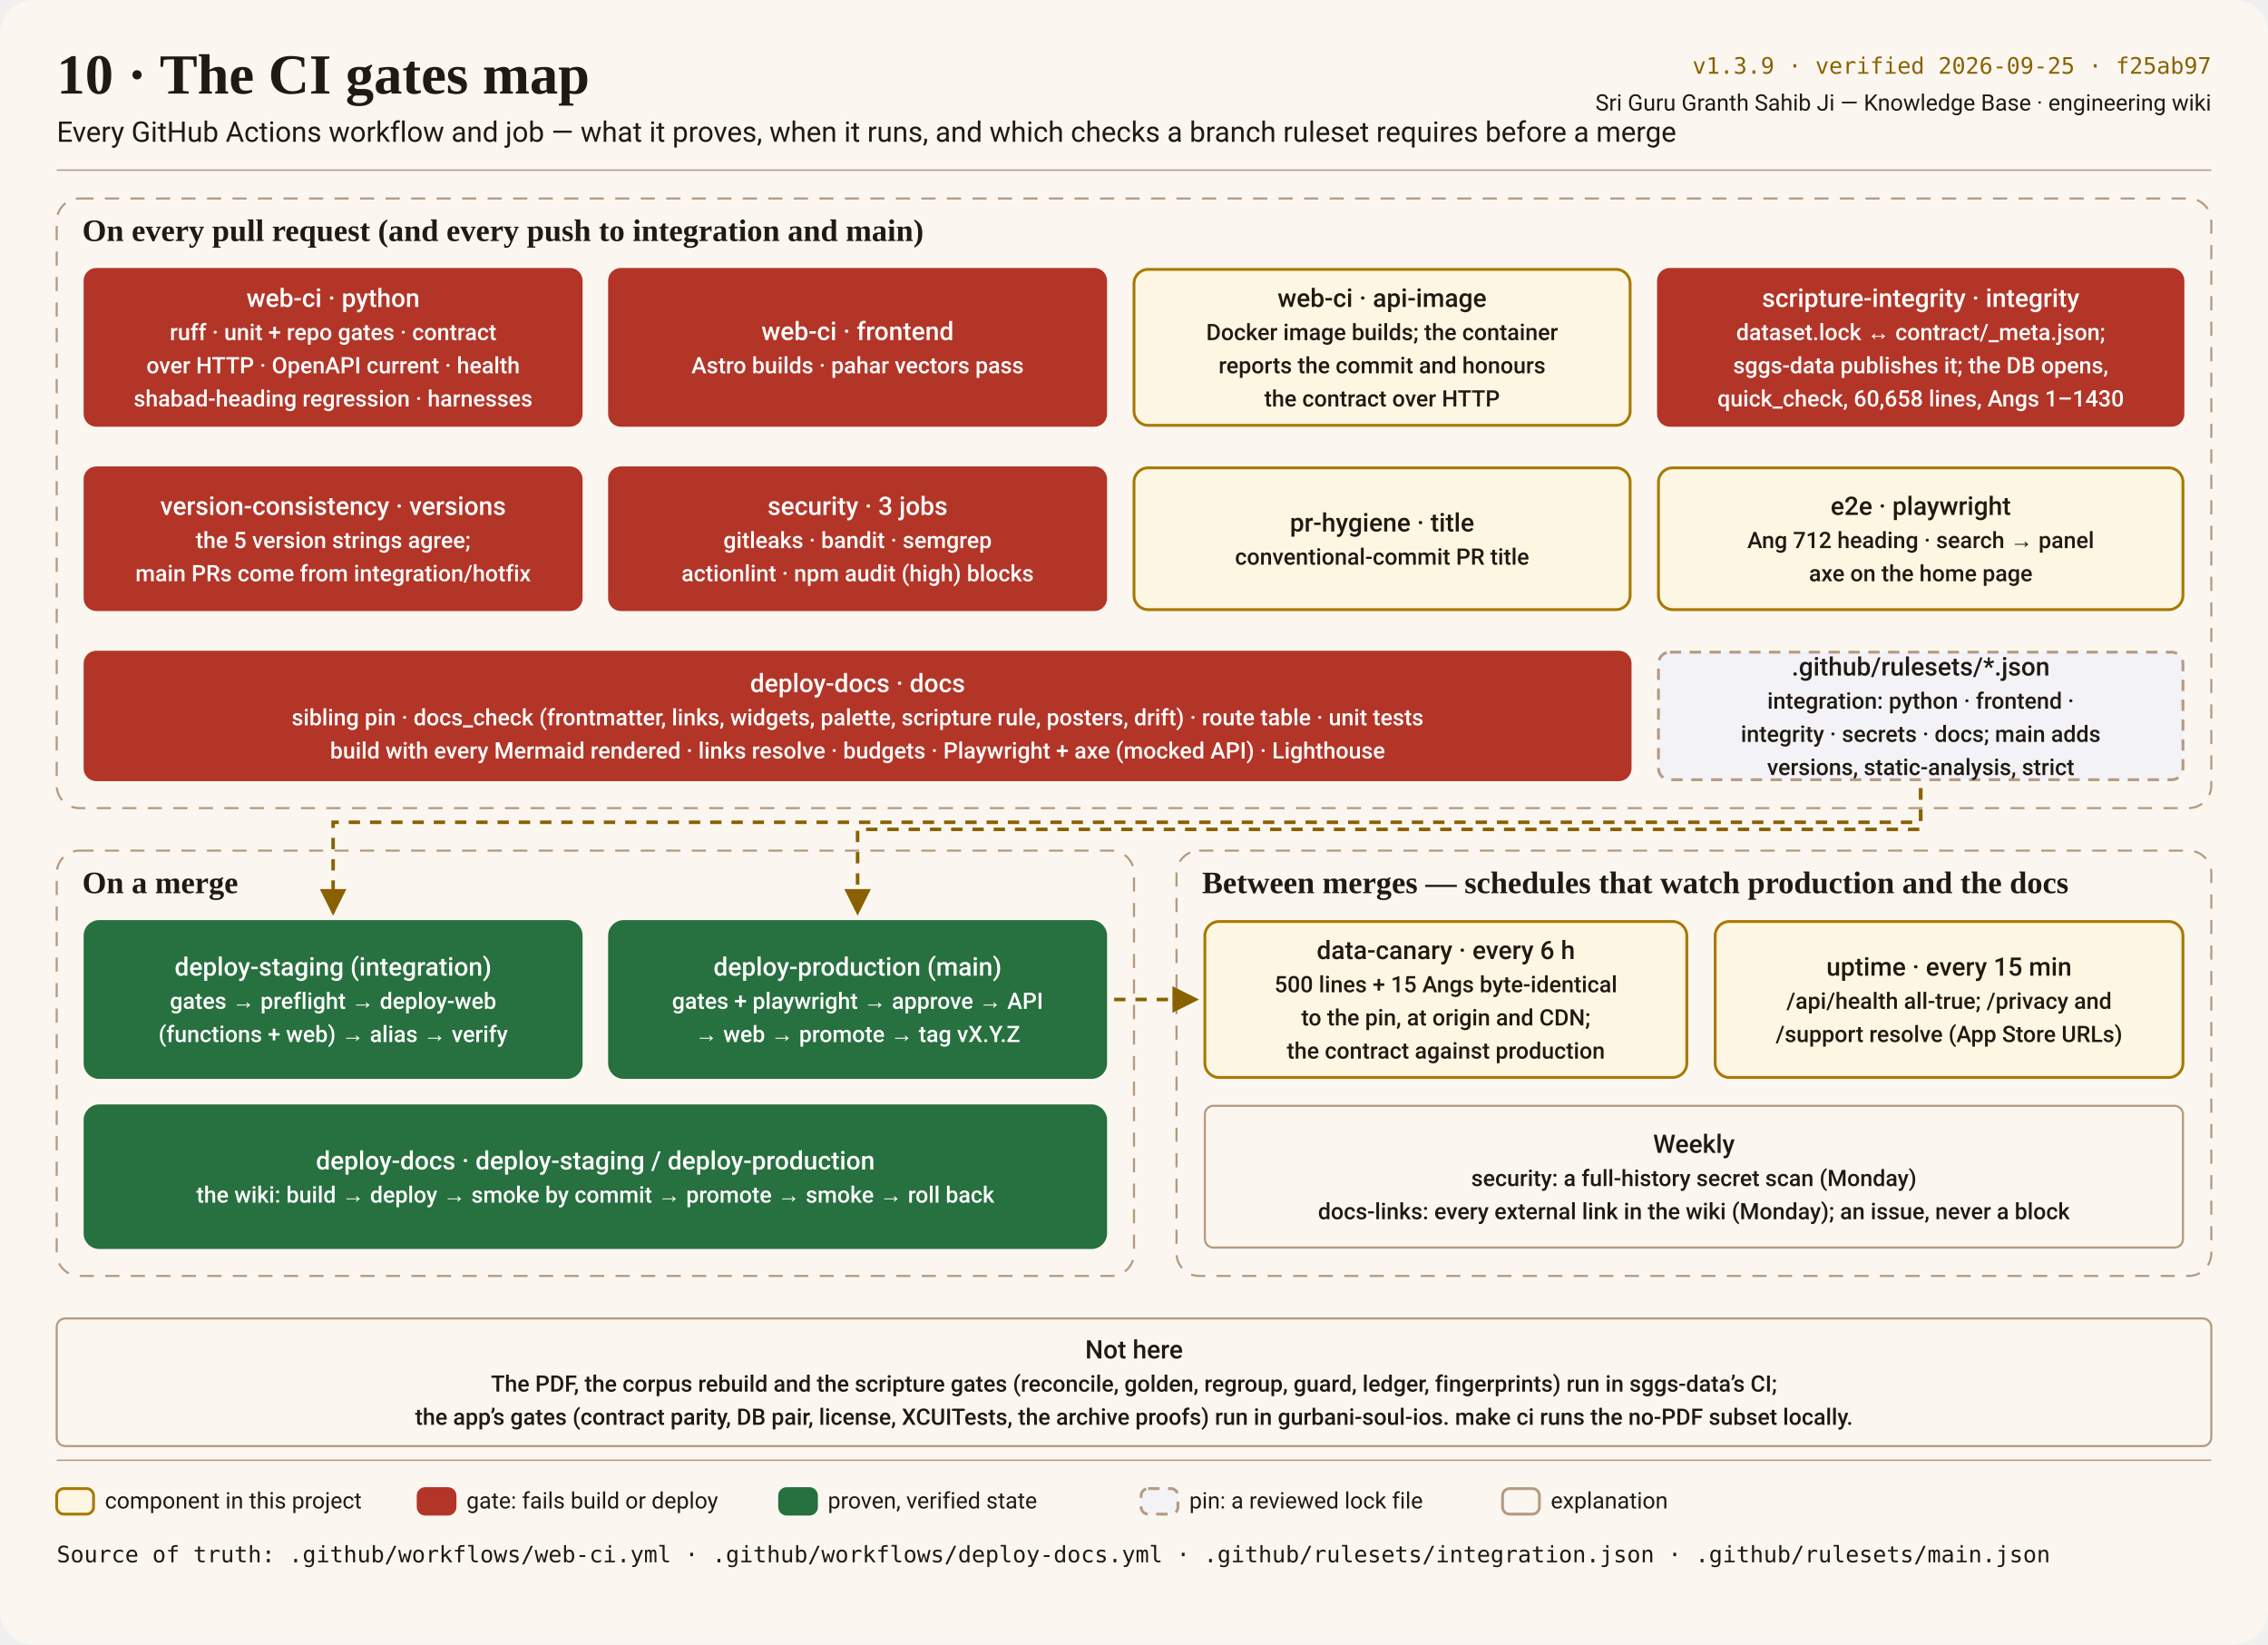
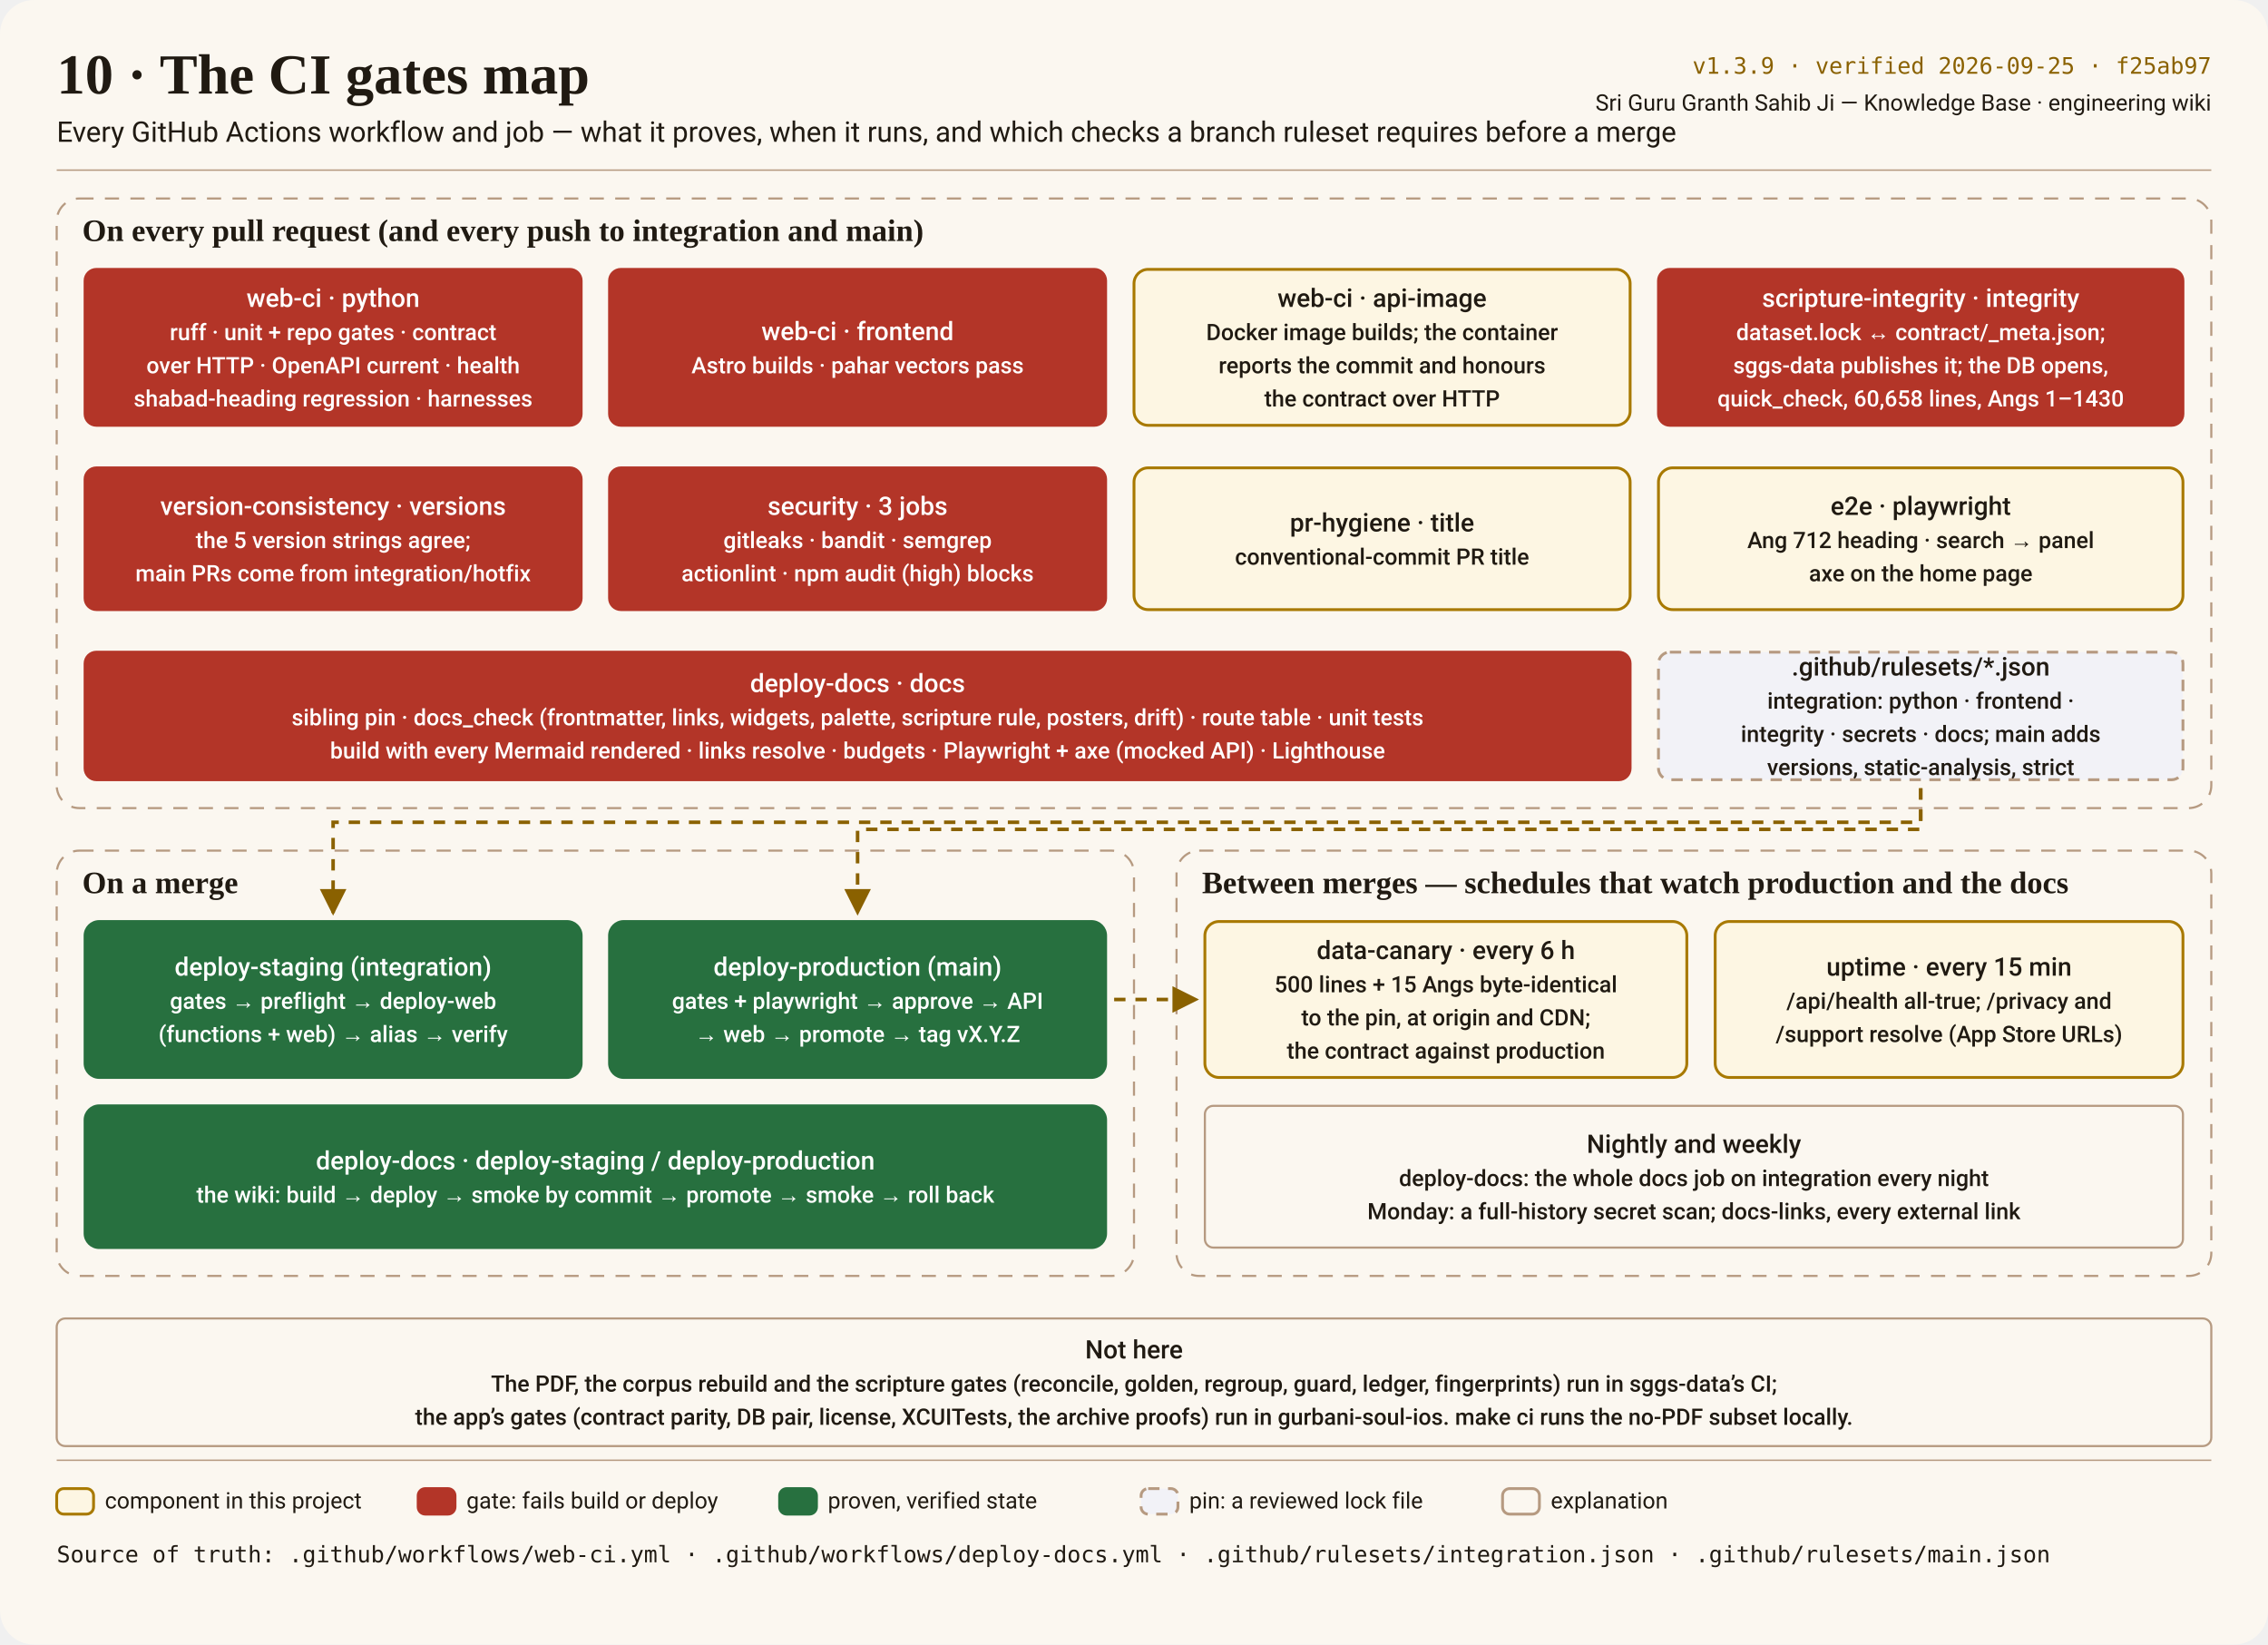
<svg xmlns="http://www.w3.org/2000/svg" viewBox="0 0 1600 1160" width="100%" role="img" aria-labelledby="pk-title-ci-gates-map pk-desc-ci-gates-map" class="poster-svg" data-poster="ci-gates-map">
  <defs>
    <marker id="pk-arrow" viewBox="0 0 12 12" refX="10" refY="6" markerWidth="9" markerHeight="9" orient="auto-start-reverse">
      <path d="M1 1 L11 6 L1 11 z" fill="var(--poster-accent-text, #8A6100)" />
    </marker>
  </defs>
  <style>
  .poster-svg { font-family: ui-sans-serif, system-ui, -apple-system, "Segoe UI", Roboto, Arial, sans-serif; }
  .pk-step.is-dim { opacity: 0.22; transition: opacity 240ms ease; }
  .pk-step.is-active rect, .pk-step.is-active ellipse { filter: drop-shadow(0 0 6px var(--poster-accent-fill, #FFBC0D)); }
  @media (prefers-reduced-motion: reduce) { .pk-step.is-dim { transition: none; } }
</style>
  <rect x="0" y="0" width="1600" height="1160" rx="24" fill="var(--poster-paper, #FBF7F0)" />
  <text x="40" y="66" font-family="&quot;Source Serif 4&quot;, Georgia, &quot;Times New Roman&quot;, serif" font-size="40" font-weight="600" fill="var(--poster-ink, #201A12)">10 · The CI gates map</text>
  <text x="40" y="100" font-family="ui-sans-serif, system-ui, -apple-system, &quot;Segoe UI&quot;, Roboto, Arial, sans-serif" font-size="20" fill="var(--poster-ink, #201A12)">Every GitHub Actions workflow and job — what it proves, when it runs, and which checks a branch ruleset requires before a merge</text>
  <text x="1560" y="52" text-anchor="end" font-family="ui-monospace, &quot;SF Mono&quot;, Menlo, Consolas, monospace" font-size="16" fill="var(--poster-accent-text, #8A6100)">v1.3.9 · verified 2026-09-25 · f25ab97</text>
  <text x="1560" y="78" text-anchor="end" font-family="ui-sans-serif, system-ui, -apple-system, &quot;Segoe UI&quot;, Roboto, Arial, sans-serif" font-size="16" fill="var(--poster-ink, #201A12)">Sri Guru Granth Sahib Ji — Knowledge Base · engineering wiki</text>
  <line x1="40" y1="120" x2="1560" y2="120" stroke="var(--poster-kraft, #B69A81)" stroke-width="1" />
  <g class="pk-group">
    <rect x="40" y="140" width="1520" height="430" rx="16" fill="var(--poster-paper, #FBF7F0)" stroke="var(--poster-kraft, #B69A81)" stroke-width="1.5" stroke-dasharray="10 8" />
    <text x="58" y="170" font-family="&quot;Source Serif 4&quot;, Georgia, &quot;Times New Roman&quot;, serif" font-size="22" font-weight="600" fill="var(--poster-ink, #201A12)">On every pull request (and every push to integration and main)</text>
  </g>
  <g class="pk-group">
    <rect x="40" y="600" width="760" height="300" rx="16" fill="var(--poster-paper, #FBF7F0)" stroke="var(--poster-kraft, #B69A81)" stroke-width="1.5" stroke-dasharray="10 8" />
    <text x="58" y="630" font-family="&quot;Source Serif 4&quot;, Georgia, &quot;Times New Roman&quot;, serif" font-size="22" font-weight="600" fill="var(--poster-ink, #201A12)">On a merge</text>
  </g>
  <g class="pk-group">
    <rect x="830" y="600" width="730" height="300" rx="16" fill="var(--poster-paper, #FBF7F0)" stroke="var(--poster-kraft, #B69A81)" stroke-width="1.5" stroke-dasharray="10 8" />
    <text x="848" y="630" font-family="&quot;Source Serif 4&quot;, Georgia, &quot;Times New Roman&quot;, serif" font-size="22" font-weight="600" fill="var(--poster-ink, #201A12)">Between merges — schedules that watch production and the docs</text>
  </g>
  <g id="step-01" data-step="step-01" class="pk-step">
    <rect x="60" y="190" width="350" height="110" rx="8" fill="var(--poster-negative, #B33528)" stroke="var(--poster-negative, #B33528)" stroke-width="2" />
    <text x="235" y="216.5" text-anchor="middle" font-family="ui-sans-serif, system-ui, -apple-system, &quot;Segoe UI&quot;, Roboto, Arial, sans-serif" font-size="18" font-weight="500" fill="#FFFFFF">web-ci · python</text>
    <text x="235" y="239.9" text-anchor="middle" font-family="ui-sans-serif, system-ui, -apple-system, &quot;Segoe UI&quot;, Roboto, Arial, sans-serif" font-size="16" font-weight="500" fill="#FFFFFF">ruff · unit + repo gates · contract</text>
    <text x="235" y="263.3" text-anchor="middle" font-family="ui-sans-serif, system-ui, -apple-system, &quot;Segoe UI&quot;, Roboto, Arial, sans-serif" font-size="16" font-weight="500" fill="#FFFFFF">over HTTP · OpenAPI current · health</text>
    <text x="235" y="286.7" text-anchor="middle" font-family="ui-sans-serif, system-ui, -apple-system, &quot;Segoe UI&quot;, Roboto, Arial, sans-serif" font-size="16" font-weight="500" fill="#FFFFFF">shabad-heading regression · harnesses</text>
    <rect x="430" y="190" width="350" height="110" rx="8" fill="var(--poster-negative, #B33528)" stroke="var(--poster-negative, #B33528)" stroke-width="2" />
    <text x="605" y="239.9" text-anchor="middle" font-family="ui-sans-serif, system-ui, -apple-system, &quot;Segoe UI&quot;, Roboto, Arial, sans-serif" font-size="18" font-weight="500" fill="#FFFFFF">web-ci · frontend</text>
    <text x="605" y="263.3" text-anchor="middle" font-family="ui-sans-serif, system-ui, -apple-system, &quot;Segoe UI&quot;, Roboto, Arial, sans-serif" font-size="16" font-weight="500" fill="#FFFFFF">Astro builds · pahar vectors pass</text>
    <rect x="800" y="190" width="350" height="110" rx="10" fill="var(--poster-paper-warm, #FDF6E3)" stroke="var(--poster-accent, #A87900)" stroke-width="2" />
    <text x="975" y="216.5" text-anchor="middle" font-family="ui-sans-serif, system-ui, -apple-system, &quot;Segoe UI&quot;, Roboto, Arial, sans-serif" font-size="18" font-weight="500" fill="var(--poster-ink, #201A12)">web-ci · api-image</text>
    <text x="975" y="239.9" text-anchor="middle" font-family="ui-sans-serif, system-ui, -apple-system, &quot;Segoe UI&quot;, Roboto, Arial, sans-serif" font-size="16" font-weight="500" fill="var(--poster-ink, #201A12)">Docker image builds; the container</text>
    <text x="975" y="263.3" text-anchor="middle" font-family="ui-sans-serif, system-ui, -apple-system, &quot;Segoe UI&quot;, Roboto, Arial, sans-serif" font-size="16" font-weight="500" fill="var(--poster-ink, #201A12)">reports the commit and honours</text>
    <text x="975" y="286.7" text-anchor="middle" font-family="ui-sans-serif, system-ui, -apple-system, &quot;Segoe UI&quot;, Roboto, Arial, sans-serif" font-size="16" font-weight="500" fill="var(--poster-ink, #201A12)">the contract over HTTP</text>
  </g>
  <g id="step-02" data-step="step-02" class="pk-step">
    <rect x="1170" y="190" width="370" height="110" rx="8" fill="var(--poster-negative, #B33528)" stroke="var(--poster-negative, #B33528)" stroke-width="2" />
    <text x="1355" y="216.5" text-anchor="middle" font-family="ui-sans-serif, system-ui, -apple-system, &quot;Segoe UI&quot;, Roboto, Arial, sans-serif" font-size="18" font-weight="500" fill="#FFFFFF">scripture-integrity · integrity</text>
    <text x="1355" y="239.9" text-anchor="middle" font-family="ui-sans-serif, system-ui, -apple-system, &quot;Segoe UI&quot;, Roboto, Arial, sans-serif" font-size="16" font-weight="500" fill="#FFFFFF">dataset.lock ↔ contract/_meta.json;</text>
    <text x="1355" y="263.3" text-anchor="middle" font-family="ui-sans-serif, system-ui, -apple-system, &quot;Segoe UI&quot;, Roboto, Arial, sans-serif" font-size="16" font-weight="500" fill="#FFFFFF">sggs-data publishes it; the DB opens,</text>
    <text x="1355" y="286.7" text-anchor="middle" font-family="ui-sans-serif, system-ui, -apple-system, &quot;Segoe UI&quot;, Roboto, Arial, sans-serif" font-size="16" font-weight="500" fill="#FFFFFF">quick_check, 60,658 lines, Angs 1–1430</text>
    <rect x="60" y="330" width="350" height="100" rx="8" fill="var(--poster-negative, #B33528)" stroke="var(--poster-negative, #B33528)" stroke-width="2" />
    <text x="235" y="363.2" text-anchor="middle" font-family="ui-sans-serif, system-ui, -apple-system, &quot;Segoe UI&quot;, Roboto, Arial, sans-serif" font-size="18" font-weight="500" fill="#FFFFFF">version-consistency · versions</text>
    <text x="235" y="386.6" text-anchor="middle" font-family="ui-sans-serif, system-ui, -apple-system, &quot;Segoe UI&quot;, Roboto, Arial, sans-serif" font-size="16" font-weight="500" fill="#FFFFFF">the 5 version strings agree;</text>
    <text x="235" y="410.0" text-anchor="middle" font-family="ui-sans-serif, system-ui, -apple-system, &quot;Segoe UI&quot;, Roboto, Arial, sans-serif" font-size="16" font-weight="500" fill="#FFFFFF">main PRs come from integration/hotfix</text>
  </g>
  <g id="step-03" data-step="step-03" class="pk-step">
    <rect x="430" y="330" width="350" height="100" rx="8" fill="var(--poster-negative, #B33528)" stroke="var(--poster-negative, #B33528)" stroke-width="2" />
    <text x="605" y="363.2" text-anchor="middle" font-family="ui-sans-serif, system-ui, -apple-system, &quot;Segoe UI&quot;, Roboto, Arial, sans-serif" font-size="18" font-weight="500" fill="#FFFFFF">security · 3 jobs</text>
    <text x="605" y="386.6" text-anchor="middle" font-family="ui-sans-serif, system-ui, -apple-system, &quot;Segoe UI&quot;, Roboto, Arial, sans-serif" font-size="16" font-weight="500" fill="#FFFFFF">gitleaks · bandit · semgrep</text>
    <text x="605" y="410.0" text-anchor="middle" font-family="ui-sans-serif, system-ui, -apple-system, &quot;Segoe UI&quot;, Roboto, Arial, sans-serif" font-size="16" font-weight="500" fill="#FFFFFF">actionlint · npm audit (high) blocks</text>
    <rect x="800" y="330" width="350" height="100" rx="10" fill="var(--poster-paper-warm, #FDF6E3)" stroke="var(--poster-accent, #A87900)" stroke-width="2" />
    <text x="975" y="374.9" text-anchor="middle" font-family="ui-sans-serif, system-ui, -apple-system, &quot;Segoe UI&quot;, Roboto, Arial, sans-serif" font-size="18" font-weight="500" fill="var(--poster-ink, #201A12)">pr-hygiene · title</text>
    <text x="975" y="398.3" text-anchor="middle" font-family="ui-sans-serif, system-ui, -apple-system, &quot;Segoe UI&quot;, Roboto, Arial, sans-serif" font-size="16" font-weight="500" fill="var(--poster-ink, #201A12)">conventional-commit PR title</text>
  </g>
  <g id="step-04" data-step="step-04" class="pk-step">
    <rect x="1170" y="330" width="370" height="100" rx="10" fill="var(--poster-paper-warm, #FDF6E3)" stroke="var(--poster-accent, #A87900)" stroke-width="2" />
    <text x="1355" y="363.2" text-anchor="middle" font-family="ui-sans-serif, system-ui, -apple-system, &quot;Segoe UI&quot;, Roboto, Arial, sans-serif" font-size="18" font-weight="500" fill="var(--poster-ink, #201A12)">e2e · playwright</text>
    <text x="1355" y="386.6" text-anchor="middle" font-family="ui-sans-serif, system-ui, -apple-system, &quot;Segoe UI&quot;, Roboto, Arial, sans-serif" font-size="16" font-weight="500" fill="var(--poster-ink, #201A12)">Ang 712 heading · search → panel</text>
    <text x="1355" y="410.0" text-anchor="middle" font-family="ui-sans-serif, system-ui, -apple-system, &quot;Segoe UI&quot;, Roboto, Arial, sans-serif" font-size="16" font-weight="500" fill="var(--poster-ink, #201A12)">axe on the home page</text>
  </g>
  <g id="step-05" data-step="step-05" class="pk-step">
    <rect x="60" y="460" width="1090" height="90" rx="8" fill="var(--poster-negative, #B33528)" stroke="var(--poster-negative, #B33528)" stroke-width="2" />
    <text x="605" y="488.2" text-anchor="middle" font-family="ui-sans-serif, system-ui, -apple-system, &quot;Segoe UI&quot;, Roboto, Arial, sans-serif" font-size="18" font-weight="500" fill="#FFFFFF">deploy-docs · docs</text>
    <text x="605" y="511.6" text-anchor="middle" font-family="ui-sans-serif, system-ui, -apple-system, &quot;Segoe UI&quot;, Roboto, Arial, sans-serif" font-size="16" font-weight="500" fill="#FFFFFF">sibling pin · docs_check (frontmatter, links, widgets, palette, scripture rule, posters, drift) · route table · unit tests</text>
    <text x="605" y="535.0" text-anchor="middle" font-family="ui-sans-serif, system-ui, -apple-system, &quot;Segoe UI&quot;, Roboto, Arial, sans-serif" font-size="16" font-weight="500" fill="#FFFFFF">build with every Mermaid rendered · links resolve · budgets · Playwright + axe (mocked API) · Lighthouse</text>
  </g>
  <g id="step-06" data-step="step-06" class="pk-step">
    <rect x="1170" y="460" width="370" height="90" rx="8" fill="var(--poster-canvas, #F2F2F7)" stroke="var(--poster-kraft, #B69A81)" stroke-width="2" stroke-dasharray="8 6" />
    <text x="1355" y="476.5" text-anchor="middle" font-family="ui-sans-serif, system-ui, -apple-system, &quot;Segoe UI&quot;, Roboto, Arial, sans-serif" font-size="18" font-weight="500" fill="var(--poster-ink, #201A12)">.github/rulesets/*.json</text>
    <text x="1355" y="499.9" text-anchor="middle" font-family="ui-sans-serif, system-ui, -apple-system, &quot;Segoe UI&quot;, Roboto, Arial, sans-serif" font-size="16" font-weight="500" fill="var(--poster-ink, #201A12)">integration: python · frontend ·</text>
    <text x="1355" y="523.3" text-anchor="middle" font-family="ui-sans-serif, system-ui, -apple-system, &quot;Segoe UI&quot;, Roboto, Arial, sans-serif" font-size="16" font-weight="500" fill="var(--poster-ink, #201A12)">integrity · secrets · docs; main adds</text>
    <text x="1355" y="546.7" text-anchor="middle" font-family="ui-sans-serif, system-ui, -apple-system, &quot;Segoe UI&quot;, Roboto, Arial, sans-serif" font-size="16" font-weight="500" fill="var(--poster-ink, #201A12)">versions, static-analysis, strict</text>
    <rect x="40" y="930" width="1520" height="90" rx="6" fill="var(--poster-paper, #FBF7F0)" stroke="var(--poster-kraft, #B69A81)" stroke-width="1.5" />
    <text x="800" y="958.2" text-anchor="middle" font-family="ui-sans-serif, system-ui, -apple-system, &quot;Segoe UI&quot;, Roboto, Arial, sans-serif" font-size="18" font-weight="500" fill="var(--poster-ink, #201A12)">Not here</text>
    <text x="800" y="981.6" text-anchor="middle" font-family="ui-sans-serif, system-ui, -apple-system, &quot;Segoe UI&quot;, Roboto, Arial, sans-serif" font-size="16" font-weight="500" fill="var(--poster-ink, #201A12)">The PDF, the corpus rebuild and the scripture gates (reconcile, golden, regroup, guard, ledger, fingerprints) run in sggs-data’s CI;</text>
    <text x="800" y="1005.0" text-anchor="middle" font-family="ui-sans-serif, system-ui, -apple-system, &quot;Segoe UI&quot;, Roboto, Arial, sans-serif" font-size="16" font-weight="500" fill="var(--poster-ink, #201A12)">the app’s gates (contract parity, DB pair, license, XCUITests, the archive proofs) run in gurbani-soul-ios. make ci runs the no-PDF subset locally.</text>
  </g>
  <g id="step-07" data-step="step-07" class="pk-step">
    <path d="M1355.0 556.0 L1355.0 580.0 L235.0 580.0 L235.0 644.0" fill="none" stroke="var(--poster-accent-text, #8A6100)" stroke-width="2.5" stroke-dasharray="8 7" marker-end="url(#pk-arrow)" />
    <path d="M1355.0 556.0 L1355.0 585.0 L605.0 585.0 L605.0 644.0" fill="none" stroke="var(--poster-accent-text, #8A6100)" stroke-width="2.5" stroke-dasharray="8 7" marker-end="url(#pk-arrow)" />
    <rect x="60" y="650" width="350" height="110" rx="10" fill="var(--poster-positive, #27703F)" stroke="var(--poster-positive, #27703F)" stroke-width="2" />
    <text x="235" y="688.2" text-anchor="middle" font-family="ui-sans-serif, system-ui, -apple-system, &quot;Segoe UI&quot;, Roboto, Arial, sans-serif" font-size="18" font-weight="500" fill="#FFFFFF">deploy-staging (integration)</text>
    <text x="235" y="711.6" text-anchor="middle" font-family="ui-sans-serif, system-ui, -apple-system, &quot;Segoe UI&quot;, Roboto, Arial, sans-serif" font-size="16" font-weight="500" fill="#FFFFFF">gates → preflight → deploy-web</text>
    <text x="235" y="735.0" text-anchor="middle" font-family="ui-sans-serif, system-ui, -apple-system, &quot;Segoe UI&quot;, Roboto, Arial, sans-serif" font-size="16" font-weight="500" fill="#FFFFFF">(functions + web) → alias → verify</text>
    <rect x="430" y="650" width="350" height="110" rx="10" fill="var(--poster-positive, #27703F)" stroke="var(--poster-positive, #27703F)" stroke-width="2" />
    <text x="605" y="688.2" text-anchor="middle" font-family="ui-sans-serif, system-ui, -apple-system, &quot;Segoe UI&quot;, Roboto, Arial, sans-serif" font-size="18" font-weight="500" fill="#FFFFFF">deploy-production (main)</text>
    <text x="605" y="711.6" text-anchor="middle" font-family="ui-sans-serif, system-ui, -apple-system, &quot;Segoe UI&quot;, Roboto, Arial, sans-serif" font-size="16" font-weight="500" fill="#FFFFFF">gates + playwright → approve → API</text>
    <text x="605" y="735.0" text-anchor="middle" font-family="ui-sans-serif, system-ui, -apple-system, &quot;Segoe UI&quot;, Roboto, Arial, sans-serif" font-size="16" font-weight="500" fill="#FFFFFF">→ web → promote → tag vX.Y.Z</text>
    <rect x="60" y="780" width="720" height="100" rx="10" fill="var(--poster-positive, #27703F)" stroke="var(--poster-positive, #27703F)" stroke-width="2" />
    <text x="420" y="824.9" text-anchor="middle" font-family="ui-sans-serif, system-ui, -apple-system, &quot;Segoe UI&quot;, Roboto, Arial, sans-serif" font-size="18" font-weight="500" fill="#FFFFFF">deploy-docs · deploy-staging / deploy-production</text>
    <text x="420" y="848.3" text-anchor="middle" font-family="ui-sans-serif, system-ui, -apple-system, &quot;Segoe UI&quot;, Roboto, Arial, sans-serif" font-size="16" font-weight="500" fill="#FFFFFF">the wiki: build → deploy → smoke by commit → promote → smoke → roll back</text>
  </g>
  <g id="step-08" data-step="step-08" class="pk-step">
    <path d="M786.0 705.0 L815.0 705.0 L844.0 705.0" fill="none" stroke="var(--poster-accent-text, #8A6100)" stroke-width="2.5" stroke-dasharray="8 7" marker-end="url(#pk-arrow)" />
    <rect x="850" y="650" width="340" height="110" rx="10" fill="var(--poster-paper-warm, #FDF6E3)" stroke="var(--poster-accent, #A87900)" stroke-width="2" />
    <text x="1020" y="676.5" text-anchor="middle" font-family="ui-sans-serif, system-ui, -apple-system, &quot;Segoe UI&quot;, Roboto, Arial, sans-serif" font-size="18" font-weight="500" fill="var(--poster-ink, #201A12)">data-canary · every 6 h</text>
    <text x="1020" y="699.9" text-anchor="middle" font-family="ui-sans-serif, system-ui, -apple-system, &quot;Segoe UI&quot;, Roboto, Arial, sans-serif" font-size="16" font-weight="500" fill="var(--poster-ink, #201A12)">500 lines + 15 Angs byte-identical</text>
    <text x="1020" y="723.3" text-anchor="middle" font-family="ui-sans-serif, system-ui, -apple-system, &quot;Segoe UI&quot;, Roboto, Arial, sans-serif" font-size="16" font-weight="500" fill="var(--poster-ink, #201A12)">to the pin, at origin and CDN;</text>
    <text x="1020" y="746.7" text-anchor="middle" font-family="ui-sans-serif, system-ui, -apple-system, &quot;Segoe UI&quot;, Roboto, Arial, sans-serif" font-size="16" font-weight="500" fill="var(--poster-ink, #201A12)">the contract against production</text>
    <rect x="1210" y="650" width="330" height="110" rx="10" fill="var(--poster-paper-warm, #FDF6E3)" stroke="var(--poster-accent, #A87900)" stroke-width="2" />
    <text x="1375" y="688.2" text-anchor="middle" font-family="ui-sans-serif, system-ui, -apple-system, &quot;Segoe UI&quot;, Roboto, Arial, sans-serif" font-size="18" font-weight="500" fill="var(--poster-ink, #201A12)">uptime · every 15 min</text>
    <text x="1375" y="711.6" text-anchor="middle" font-family="ui-sans-serif, system-ui, -apple-system, &quot;Segoe UI&quot;, Roboto, Arial, sans-serif" font-size="16" font-weight="500" fill="var(--poster-ink, #201A12)">/api/health all-true; /privacy and</text>
    <text x="1375" y="735.0" text-anchor="middle" font-family="ui-sans-serif, system-ui, -apple-system, &quot;Segoe UI&quot;, Roboto, Arial, sans-serif" font-size="16" font-weight="500" fill="var(--poster-ink, #201A12)">/support resolve (App Store URLs)</text>
    <rect x="850" y="780" width="690" height="100" rx="6" fill="var(--poster-paper, #FBF7F0)" stroke="var(--poster-kraft, #B69A81)" stroke-width="1.5" />
-     <text x="1195" y="813.2" text-anchor="middle" font-family="ui-sans-serif, system-ui, -apple-system, &quot;Segoe UI&quot;, Roboto, Arial, sans-serif" font-size="18" font-weight="500" fill="var(--poster-ink, #201A12)">Weekly</text>
-     <text x="1195" y="836.6" text-anchor="middle" font-family="ui-sans-serif, system-ui, -apple-system, &quot;Segoe UI&quot;, Roboto, Arial, sans-serif" font-size="16" font-weight="500" fill="var(--poster-ink, #201A12)">security: a full-history secret scan (Monday)</text>
-     <text x="1195" y="860.0" text-anchor="middle" font-family="ui-sans-serif, system-ui, -apple-system, &quot;Segoe UI&quot;, Roboto, Arial, sans-serif" font-size="16" font-weight="500" fill="var(--poster-ink, #201A12)">docs-links: every external link in the wiki (Monday); an issue, never a block</text>
+     <text x="1195" y="813.2" text-anchor="middle" font-family="ui-sans-serif, system-ui, -apple-system, &quot;Segoe UI&quot;, Roboto, Arial, sans-serif" font-size="18" font-weight="500" fill="var(--poster-ink, #201A12)">Nightly and weekly</text>
+     <text x="1195" y="836.6" text-anchor="middle" font-family="ui-sans-serif, system-ui, -apple-system, &quot;Segoe UI&quot;, Roboto, Arial, sans-serif" font-size="16" font-weight="500" fill="var(--poster-ink, #201A12)">deploy-docs: the whole docs job on integration every night</text>
+     <text x="1195" y="860.0" text-anchor="middle" font-family="ui-sans-serif, system-ui, -apple-system, &quot;Segoe UI&quot;, Roboto, Arial, sans-serif" font-size="16" font-weight="500" fill="var(--poster-ink, #201A12)">Monday: a full-history secret scan; docs-links, every external link</text>
  </g>
  <line x1="40" y1="1030" x2="1560" y2="1030" stroke="var(--poster-kraft, #B69A81)" stroke-width="1" />
-   <rect x="40" y="1050" width="26" height="18" rx="5" fill="var(--poster-paper-warm, #FDF6E3)" stroke="var(--poster-accent, #A87900)" stroke-width="2" />
-   <text x="74" y="1064" font-family="ui-sans-serif, system-ui, -apple-system, &quot;Segoe UI&quot;, Roboto, Arial, sans-serif" font-size="16" fill="var(--poster-ink, #201A12)">component in this project</text>
-   <rect x="295" y="1050" width="26" height="18" rx="5" fill="var(--poster-negative, #B33528)" stroke="var(--poster-negative, #B33528)" stroke-width="2" />
-   <text x="329" y="1064" font-family="ui-sans-serif, system-ui, -apple-system, &quot;Segoe UI&quot;, Roboto, Arial, sans-serif" font-size="16" fill="var(--poster-ink, #201A12)">gate: fails build or deploy</text>
-   <rect x="550" y="1050" width="26" height="18" rx="5" fill="var(--poster-positive, #27703F)" stroke="var(--poster-positive, #27703F)" stroke-width="2" />
-   <text x="584" y="1064" font-family="ui-sans-serif, system-ui, -apple-system, &quot;Segoe UI&quot;, Roboto, Arial, sans-serif" font-size="16" fill="var(--poster-ink, #201A12)">proven, verified state</text>
-   <rect x="805" y="1050" width="26" height="18" rx="5" fill="var(--poster-canvas, #F2F2F7)" stroke="var(--poster-kraft, #B69A81)" stroke-width="2" stroke-dasharray="8 6" />
-   <text x="839" y="1064" font-family="ui-sans-serif, system-ui, -apple-system, &quot;Segoe UI&quot;, Roboto, Arial, sans-serif" font-size="16" fill="var(--poster-ink, #201A12)">pin: a reviewed lock file</text>
-   <rect x="1060" y="1050" width="26" height="18" rx="5" fill="var(--poster-paper, #FBF7F0)" stroke="var(--poster-kraft, #B69A81)" stroke-width="2" />
-   <text x="1094" y="1064" font-family="ui-sans-serif, system-ui, -apple-system, &quot;Segoe UI&quot;, Roboto, Arial, sans-serif" font-size="16" fill="var(--poster-ink, #201A12)">explanation</text>
+   <g class="pk-legend">
+     <rect x="40" y="1050" width="26" height="18" rx="5" fill="var(--poster-paper-warm, #FDF6E3)" stroke="var(--poster-accent, #A87900)" stroke-width="2" />
+     <text x="74" y="1064" font-family="ui-sans-serif, system-ui, -apple-system, &quot;Segoe UI&quot;, Roboto, Arial, sans-serif" font-size="16" fill="var(--poster-ink, #201A12)">component in this project</text>
+     <rect x="295" y="1050" width="26" height="18" rx="5" fill="var(--poster-negative, #B33528)" stroke="var(--poster-negative, #B33528)" stroke-width="2" />
+     <text x="329" y="1064" font-family="ui-sans-serif, system-ui, -apple-system, &quot;Segoe UI&quot;, Roboto, Arial, sans-serif" font-size="16" fill="var(--poster-ink, #201A12)">gate: fails build or deploy</text>
+     <rect x="550" y="1050" width="26" height="18" rx="5" fill="var(--poster-positive, #27703F)" stroke="var(--poster-positive, #27703F)" stroke-width="2" />
+     <text x="584" y="1064" font-family="ui-sans-serif, system-ui, -apple-system, &quot;Segoe UI&quot;, Roboto, Arial, sans-serif" font-size="16" fill="var(--poster-ink, #201A12)">proven, verified state</text>
+     <rect x="805" y="1050" width="26" height="18" rx="5" fill="var(--poster-canvas, #F2F2F7)" stroke="var(--poster-kraft, #B69A81)" stroke-width="2" stroke-dasharray="8 6" />
+     <text x="839" y="1064" font-family="ui-sans-serif, system-ui, -apple-system, &quot;Segoe UI&quot;, Roboto, Arial, sans-serif" font-size="16" fill="var(--poster-ink, #201A12)">pin: a reviewed lock file</text>
+     <rect x="1060" y="1050" width="26" height="18" rx="5" fill="var(--poster-paper, #FBF7F0)" stroke="var(--poster-kraft, #B69A81)" stroke-width="2" />
+     <text x="1094" y="1064" font-family="ui-sans-serif, system-ui, -apple-system, &quot;Segoe UI&quot;, Roboto, Arial, sans-serif" font-size="16" fill="var(--poster-ink, #201A12)">explanation</text>
+   </g>
  <text x="40" y="1102" font-family="ui-monospace, &quot;SF Mono&quot;, Menlo, Consolas, monospace" font-size="16" fill="var(--poster-ink, #201A12)">Source of truth: .github/workflows/web-ci.yml · .github/workflows/deploy-docs.yml · .github/rulesets/integration.json · .github/rulesets/main.json</text>
</svg>
